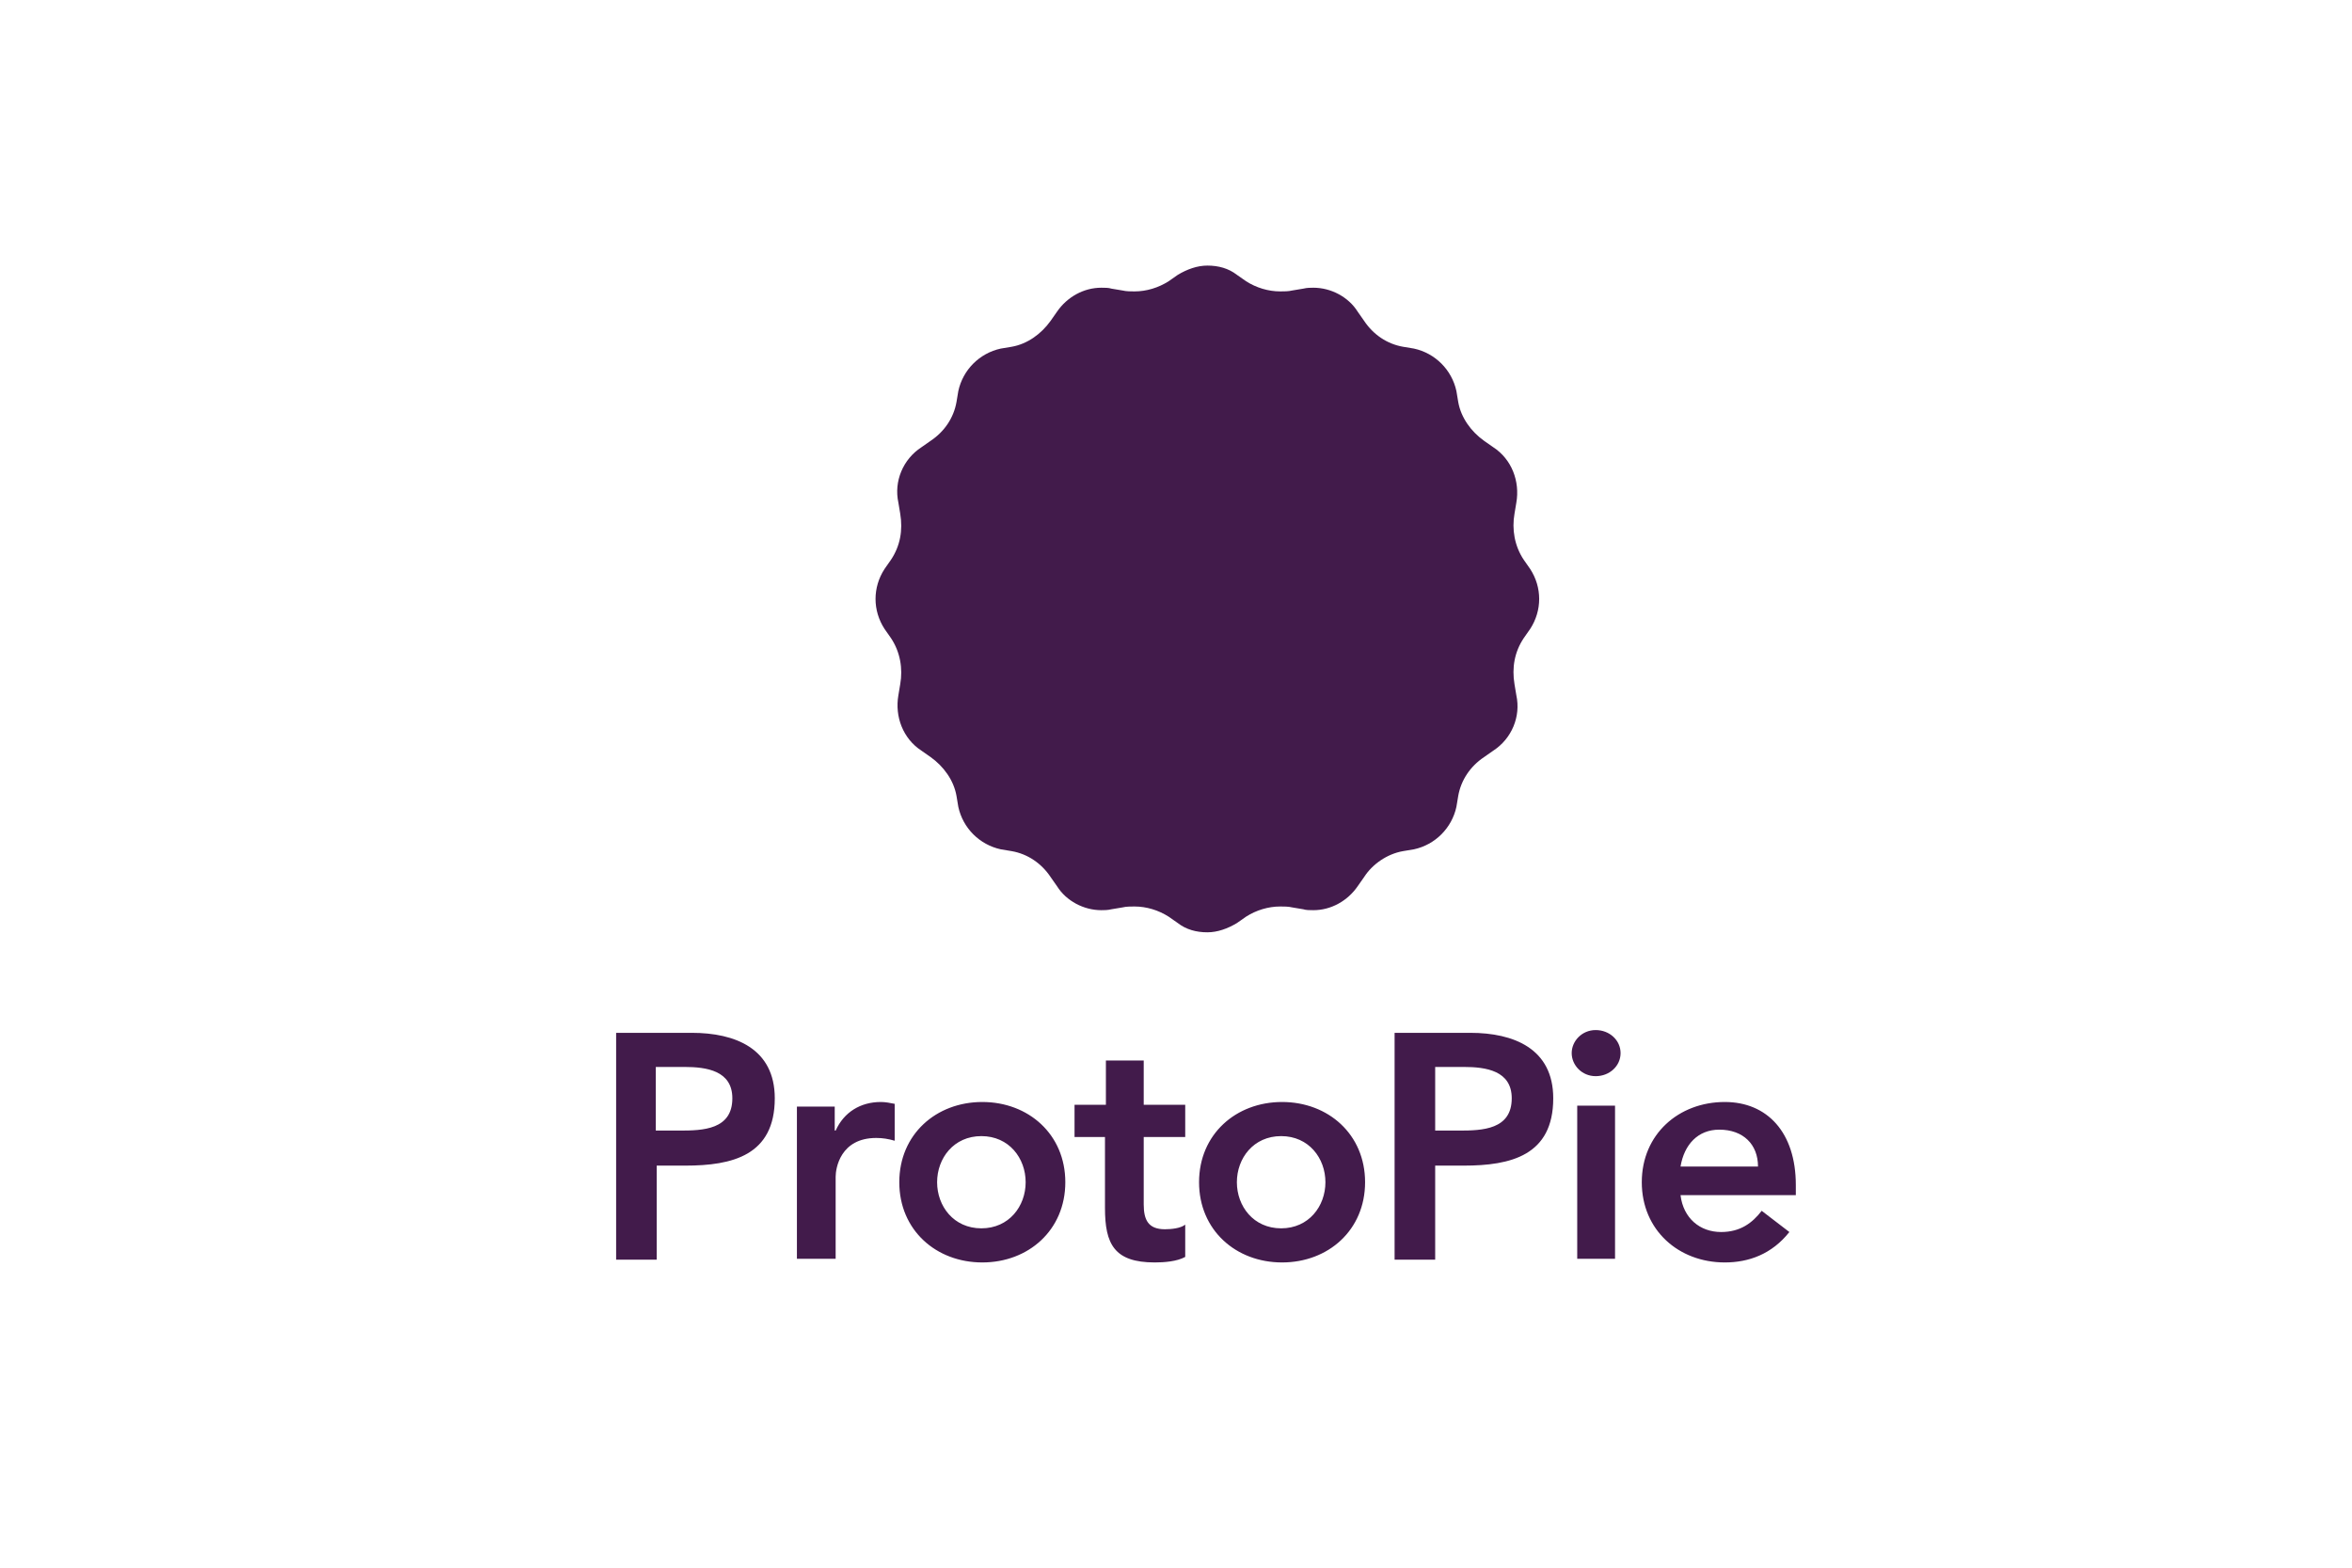
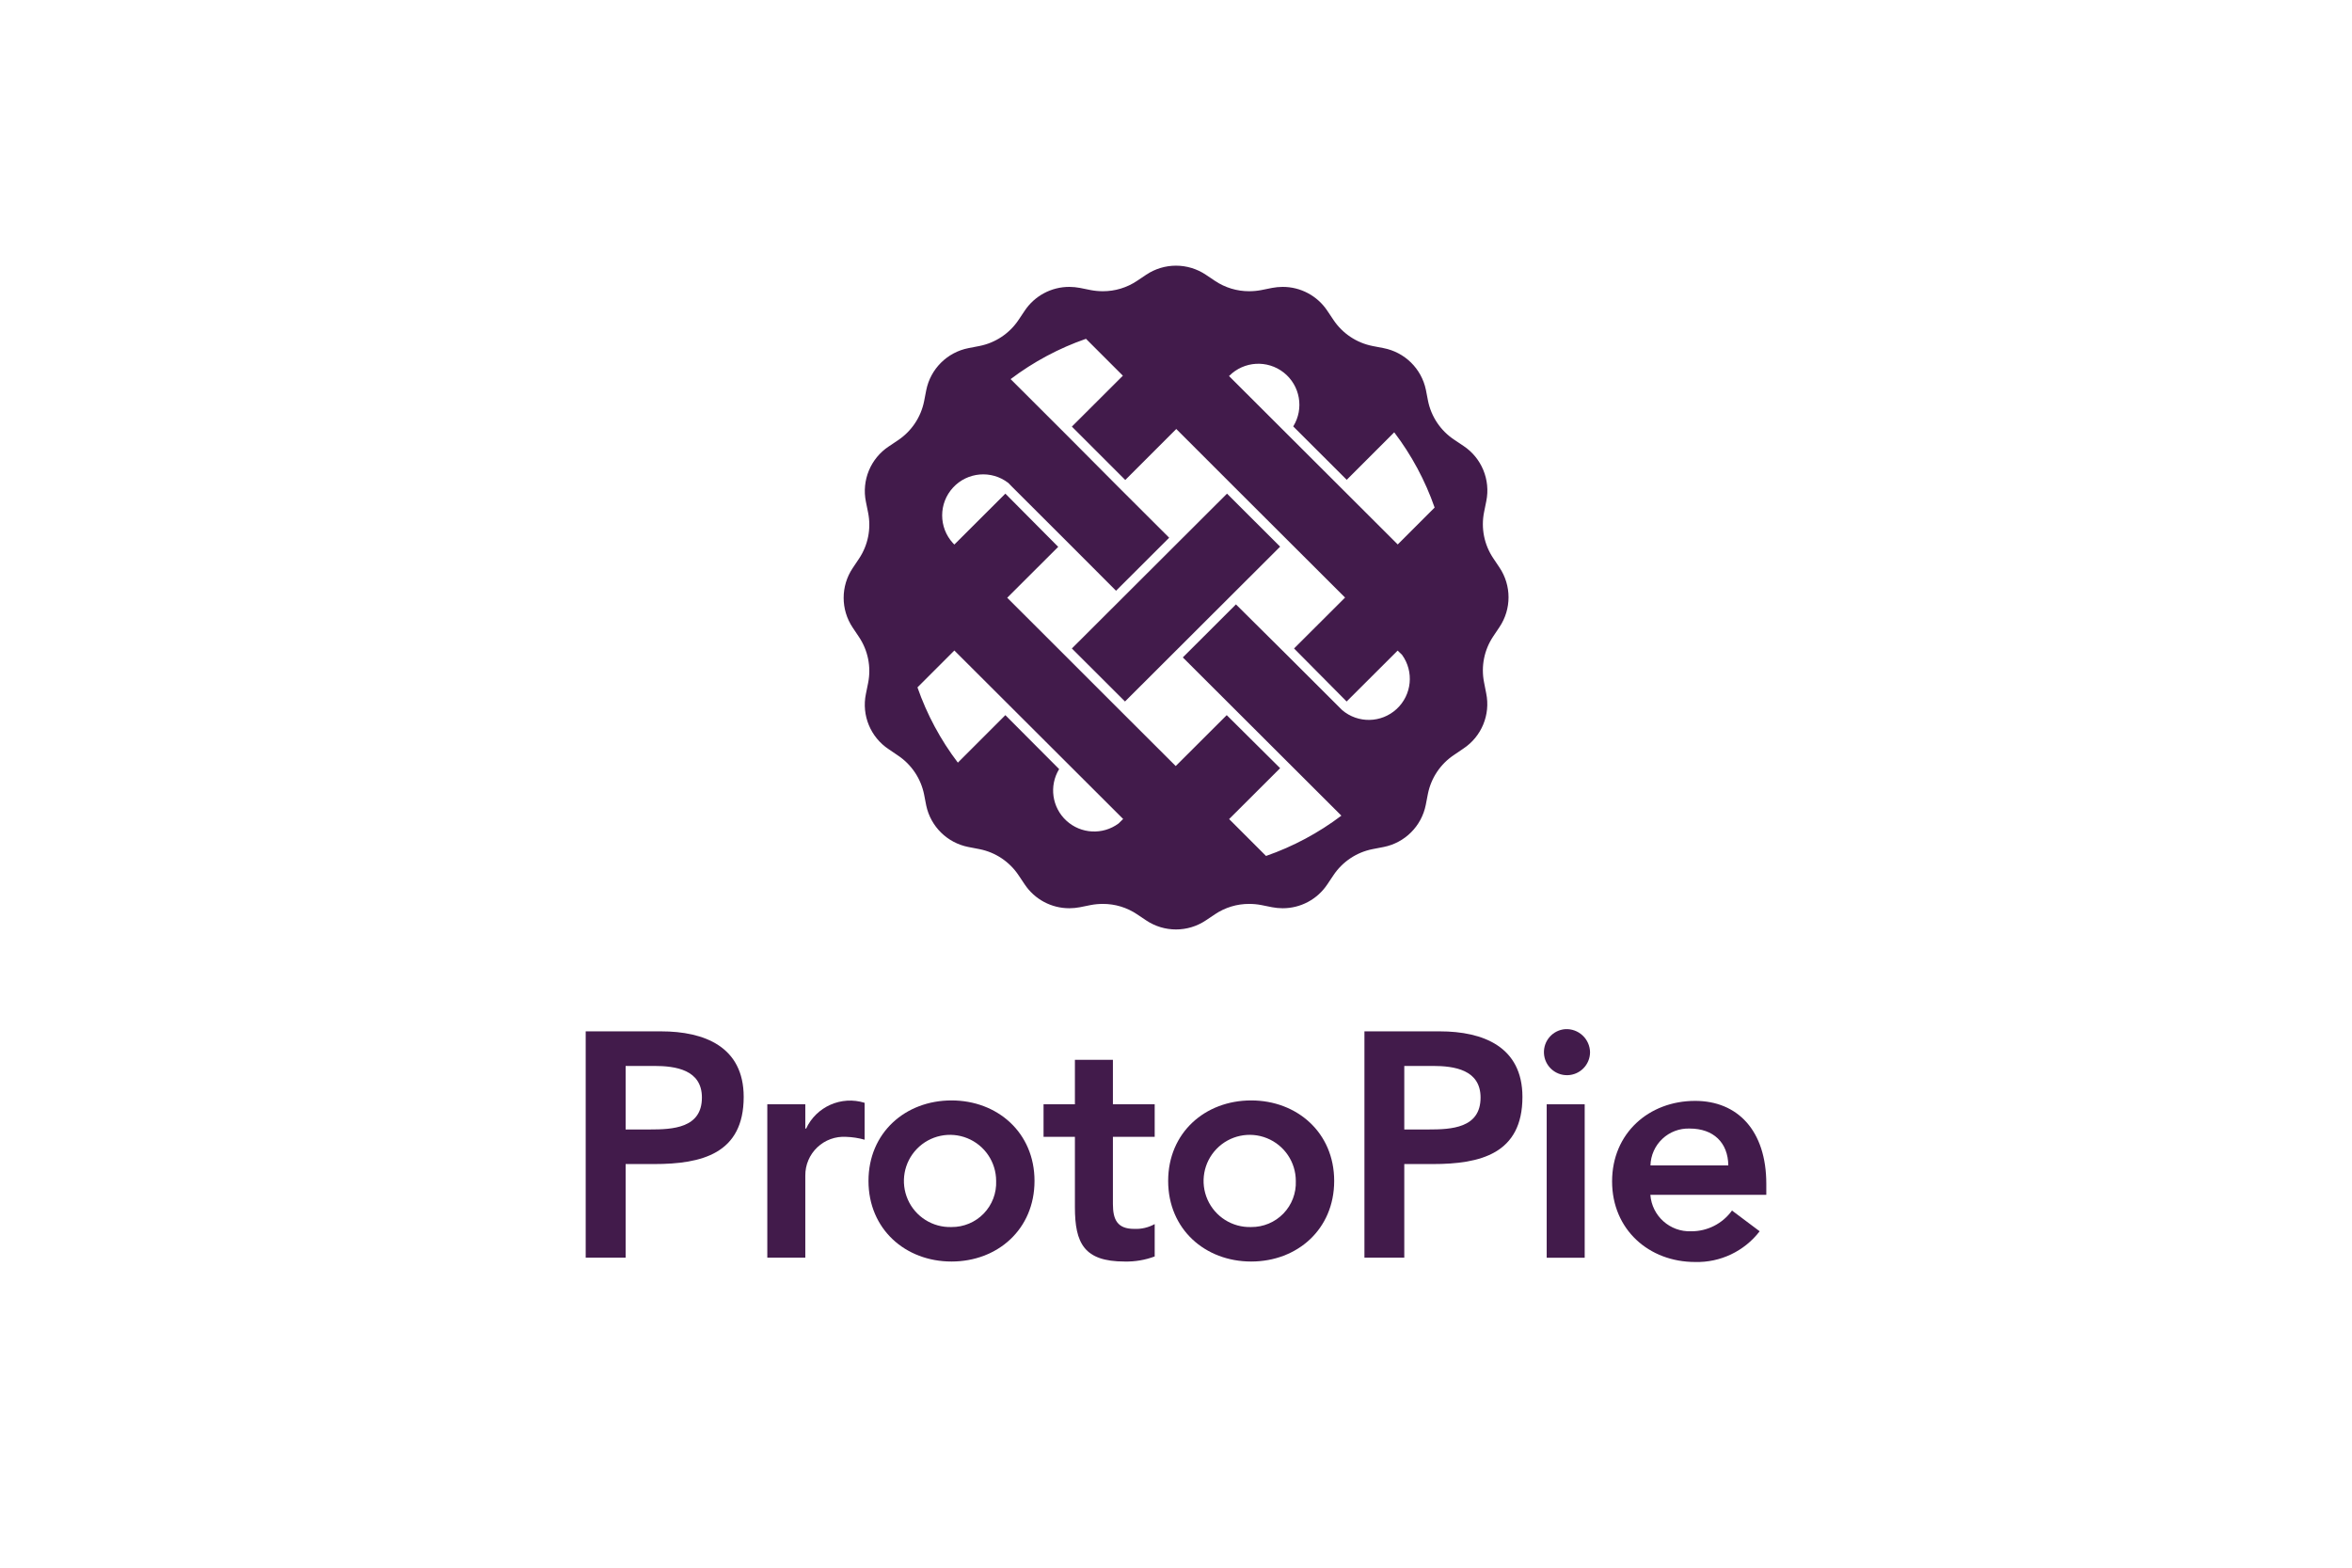
- <svg xmlns="http://www.w3.org/2000/svg" xmlns:xlink="http://www.w3.org/1999/xlink" version="1.1" id="Layer_1" x="0px" y="0px" viewBox="-268 222 255 170" style="enable-background:new -268 222 255 170;" xml:space="preserve">
-   <style type="text/css">
- 	.st0{clip-path:url(#SVGID_2_);}
- 	.st1{clip-path:url(#SVGID_4_);fill:#421B4B;}
- 	.st2{clip-path:url(#SVGID_6_);}
- 	.st3{clip-path:url(#SVGID_8_);fill:#421B4B;}
- </style>
-   <g>
-     <g>
-       <defs>
-         <path id="SVGID_1_" d="M-131.4,286.9l5.5-5.5l-5.8-5.7l-5.5,5.5l0,0l-5.8,5.7l-5.5,5.5l5.8,5.7l5.5-5.5l0,0L-131.4,286.9     L-131.4,286.9z M-102.1,283.7c1.3,2,1.3,4.5,0,6.5l-0.7,1c-1,1.5-1.3,3.2-1,5l0.2,1.2c0.5,2.3-0.5,4.7-2.5,6l-1,0.7     c-1.5,1-2.5,2.5-2.8,4.2l-0.2,1.2c-0.5,2.3-2.3,4.1-4.6,4.6l-1.2,0.2c-1.7,0.3-3.3,1.4-4.2,2.8l-0.7,1c-1.1,1.6-2.9,2.6-4.8,2.6     c-0.4,0-0.8,0-1.1-0.1l-1.2-0.2c-0.4-0.1-0.9-0.1-1.3-0.1c-1.3,0-2.6,0.4-3.7,1.1l-1,0.7c-1,0.6-2.1,1-3.2,1     c-1.2,0-2.3-0.3-3.2-1l-1-0.7c-1.1-0.7-2.4-1.1-3.7-1.1c-0.4,0-0.9,0-1.3,0.1l-1.2,0.2c-0.4,0.1-0.8,0.1-1.1,0.1     c-1.9,0-3.8-1-4.8-2.6l-0.7-1c-1-1.5-2.5-2.5-4.2-2.8l-1.2-0.2c-2.3-0.5-4.1-2.3-4.6-4.6l-0.2-1.2c-0.3-1.7-1.4-3.2-2.8-4.2     l-1-0.7c-2-1.3-2.9-3.7-2.5-6l0.2-1.2c0.3-1.7,0-3.5-1-5l-0.7-1c-1.3-2-1.3-4.5,0-6.5l0.7-1c1-1.5,1.3-3.2,1-5l-0.2-1.2     c-0.5-2.3,0.5-4.7,2.5-6l1-0.7c1.5-1,2.5-2.5,2.8-4.2l0.2-1.2c0.5-2.3,2.3-4.1,4.6-4.6l1.2-0.2c1.7-0.3,3.2-1.4,4.2-2.8l0.7-1     c1.1-1.6,2.9-2.6,4.8-2.6c0.4,0,0.8,0,1.1,0.1l1.2,0.2c0.4,0.1,0.9,0.1,1.3,0.1c1.3,0,2.6-0.4,3.7-1.1l1-0.7c1-0.6,2.1-1,3.2-1     c1.2,0,2.3,0.3,3.2,1l1,0.7c1.1,0.7,2.4,1.1,3.7,1.1c0.4,0,0.9,0,1.3-0.1l1.2-0.2c0.4-0.1,0.8-0.1,1.1-0.1c1.9,0,3.8,1,4.8,2.6     l0.7,1c1,1.5,2.5,2.5,4.2,2.8l1.2,0.2c2.3,0.5,4.1,2.3,4.6,4.6l0.2,1.2c0.3,1.7,1.4,3.2,2.8,4.2l1,0.7c2,1.3,2.9,3.7,2.5,6     l-0.2,1.2c-0.3,1.7,0,3.5,1,5L-102.1,283.7z M-109.1,277.2l-4,4l-6.3-6.3h0l-5.9-5.9l-6.2-6.2l0,0l0,0c1.7-1.7,4.6-1.7,6.3,0     c1.5,1.5,1.7,3.8,0.6,5.5l5.8,5.8l5.2-5.1C-111.6,271.4-110.2,274.2-109.1,277.2 M-165.3,296.6l4-4l6.3,6.3l0,0l5.8,5.7l0,0     l6.3,6.3l-0.5,0.5c-1.7,1.3-4.2,1.1-5.8-0.4c-1.5-1.5-1.7-3.8-0.6-5.5l-5.9-5.8l-5.2,5.1C-162.7,302.3-164.2,299.6-165.3,296.6      M-127.4,314.9l-4-4l5.5-5.5l-5.8-5.7l-5.5,5.5l-6.2-6.1l0,0l-6-6l0,0l-6.1-6.1l5.5-5.5l-5.8-5.7l-5.5,5.5l-0.1-0.1     c-1.6-1.7-1.6-4.5,0.1-6.2c1.6-1.6,4.1-1.7,5.9-0.4l0.4,0.4l0,0l5.8,5.7l5.5,5.5l5.8-5.7l-5.5-5.5l-5.8-5.7h0l-5.9-5.9     c2.5-1.9,5.2-3.3,8.2-4.4l4,4l-5.5,5.5l5.8,5.7l5.5-5.5l6.3,6.3l0,0l5.8,5.7l0,0l6.3,6.3l-5.5,5.5l5.8,5.7l5.5-5.5l0.4,0.4     c1.4,1.7,1.3,4.3-0.4,5.9c-1.7,1.7-4.4,1.7-6.1,0.2l-0.2-0.2v0l-5.8-5.7l-5.5-5.5l-5.8,5.7l5.5,5.5l0,0l5.8,5.7l0,0l5.9,5.9     C-121.7,312.4-124.5,313.9-127.4,314.9" />
-       </defs>
-       <clipPath id="SVGID_2_">
-         <use xlink:href="#SVGID_1_" style="overflow:visible;" />
-       </clipPath>
-       <g class="st0">
-         <defs>
-           <rect id="SVGID_3_" x="-288.1" y="206.9" width="300" height="187" />
-         </defs>
-         <clipPath id="SVGID_4_">
-           <use xlink:href="#SVGID_3_" style="overflow:visible;" />
-         </clipPath>
-         <rect x="-178.2" y="245.9" class="st1" width="82.1" height="82" />
-       </g>
-     </g>
-     <g>
-       <defs>
-         <path id="SVGID_5_" d="M-85.8,348.5h8.4c0-2.4-1.6-4-4.2-4C-83.9,344.5-85.4,346.1-85.8,348.5z M-73.2,351.6h-12.6     c0.3,2.5,2.1,4,4.4,4c2.1,0,3.4-1,4.4-2.3l3,2.3c-1.9,2.4-4.4,3.3-7,3.3c-5,0-9-3.5-9-8.7s4-8.7,9-8.7c4.6,0,7.7,3.3,7.7,9V351.6     z M-97.6,336.2c0,1.3,1.1,2.5,2.6,2.5s2.7-1.1,2.7-2.5c0-1.4-1.2-2.5-2.7-2.5S-97.6,334.9-97.6,336.2z M-97,358.5h4.1v-16.6H-97     V358.5z M-112.4,344.6h2.6c2.5,0,5.7-0.1,5.7-3.5c0-3-2.8-3.4-5.2-3.4h-3.1V344.6z M-116.8,358.5v-24.5h8.2c4.7,0,9,1.7,9,7.1     c0,6.2-4.6,7.3-9.7,7.3h-3.1v10.2H-116.8z M-133.9,350.2c0,2.6,1.8,5,4.8,5c3,0,4.8-2.4,4.8-5s-1.8-5-4.8-5     C-132.1,345.2-133.9,347.6-133.9,350.2z M-138,350.2c0-5.2,4-8.7,9-8.7c5,0,9,3.5,9,8.7s-4,8.7-9,8.7     C-134,358.9-138,355.4-138,350.2z M-148.2,345.4v7.6c0,3.9,1,5.9,5.4,5.9c1,0,2.4-0.1,3.3-0.6v-3.5c-0.5,0.4-1.5,0.5-2.2,0.5     c-1.8,0-2.3-1-2.3-2.7v-7.3h4.5v-3.5h-4.5V337h-4.1v4.8h-3.4v3.5H-148.2z M-166.4,350.2c0,2.6,1.8,5,4.8,5s4.8-2.4,4.8-5     s-1.8-5-4.8-5S-166.4,347.6-166.4,350.2z M-170.5,350.2c0-5.2,4-8.7,9-8.7c5,0,9,3.5,9,8.7s-4,8.7-9,8.7     C-166.5,358.9-170.5,355.4-170.5,350.2z M-181.5,358.5h4.1v-8.9c0-0.9,0.5-4.2,4.4-4.2c0.7,0,1.3,0.1,2,0.3v-4     c-0.5-0.1-1-0.2-1.5-0.2c-2.2,0-4,1.1-4.9,3.1h-0.1v-2.6h-4.1V358.5z M-196.9,344.6h2.6c2.5,0,5.7-0.1,5.7-3.5     c0-3-2.8-3.4-5.2-3.4h-3.1V344.6z M-201.2,358.5v-24.5h8.2c4.7,0,9,1.7,9,7.1c0,6.2-4.6,7.3-9.7,7.3h-3.1v10.2H-201.2z" />
-       </defs>
-       <clipPath id="SVGID_6_">
-         <use xlink:href="#SVGID_5_" style="overflow:visible;" />
-       </clipPath>
-       <g class="st2">
-         <defs>
-           <rect id="SVGID_7_" x="-287.2" y="206.9" width="300" height="187" />
-         </defs>
-         <clipPath id="SVGID_8_">
-           <use xlink:href="#SVGID_7_" style="overflow:visible;" />
-         </clipPath>
-         <rect x="-206.2" y="328.7" class="st3" width="138" height="35.2" />
-       </g>
-     </g>
-   </g>
+ <svg xmlns="http://www.w3.org/2000/svg" id="Layer_1" data-name="Layer 1" viewBox="0 0 255 170">
+   <defs>
+     <style>.cls-1{fill:#421b4b;}</style>
+   </defs>
+   <polygon class="cls-1" points="127.5 59.05 127.5 59.05 121.74 64.8 116.21 70.32 121.97 76.07 127.5 70.55 127.5 70.55 133.26 64.8 133.26 64.8 138.79 59.28 133.03 53.53 127.5 59.05" />
+   <path class="cls-1" d="M150,91.85a5.81,5.81,0,0,0,4.58-4.57l.23-1.19a6.63,6.63,0,0,1,2.84-4.23l1-.68a5.78,5.78,0,0,0,2.48-6L160.9,74a6.62,6.62,0,0,1,1-5l.67-1a5.8,5.8,0,0,0,0-6.46l-.67-1a6.62,6.62,0,0,1-1-5l.24-1.19a5.8,5.8,0,0,0-2.48-6l-1-.67a6.63,6.63,0,0,1-2.84-4.23l-.23-1.19A5.81,5.81,0,0,0,150,37.75l-1.19-.23a6.64,6.64,0,0,1-4.24-2.83l-.67-1a5.8,5.8,0,0,0-4.84-2.58,6.29,6.29,0,0,0-1.14.11l-1.19.24a7,7,0,0,1-1.3.12,6.6,6.6,0,0,1-3.7-1.12l-1-.67a5.81,5.81,0,0,0-6.46,0l-1,.67a6.6,6.6,0,0,1-3.7,1.12,7,7,0,0,1-1.3-.12l-1.19-.24a6.29,6.29,0,0,0-1.14-.11,5.8,5.8,0,0,0-4.84,2.58l-.67,1a6.64,6.64,0,0,1-4.24,2.83l-1.19.23a5.81,5.81,0,0,0-4.58,4.57l-.23,1.19a6.66,6.66,0,0,1-2.83,4.23l-1,.67a5.8,5.8,0,0,0-2.48,6l.24,1.19a6.62,6.62,0,0,1-1,5l-.67,1a5.8,5.8,0,0,0,0,6.46l.67,1a6.62,6.62,0,0,1,1,5l-.24,1.19a5.78,5.78,0,0,0,2.48,6l1,.68a6.66,6.66,0,0,1,2.83,4.23l.23,1.19A5.81,5.81,0,0,0,105,91.85l1.19.23a6.64,6.64,0,0,1,4.24,2.83l.67,1a5.8,5.8,0,0,0,4.84,2.58,6.29,6.29,0,0,0,1.14-.11l1.19-.24a7,7,0,0,1,1.3-.12,6.6,6.6,0,0,1,3.7,1.12l1,.67a5.81,5.81,0,0,0,6.46,0l1-.67a6.6,6.6,0,0,1,3.7-1.12,7,7,0,0,1,1.3.12l1.19.24a6.29,6.29,0,0,0,1.14.11,5.8,5.8,0,0,0,4.84-2.58l.67-1a6.64,6.64,0,0,1,4.24-2.83ZM133.27,40.76l0,0a4.45,4.45,0,0,1,6.94,5.48l5.8,5.79,5.15-5.15a29.58,29.58,0,0,1,4.38,8.16l-4,4-6.27-6.26h0l-5.86-5.85-6.17-6.16Zm-12,48.54a4.45,4.45,0,0,1-6.44-5.9L109,77.55l-5.15,5.15a29.58,29.58,0,0,1-4.38-8.16l4-4,6.27,6.26h0l5.76,5.75h0l6.27,6.26ZM145.51,77l-.22-.22h0l-5.76-5.75L134,65.54l-5.76,5.75,5.53,5.52h0l5.76,5.75h0l5.9,5.89a29.75,29.75,0,0,1-8.17,4.37l-4-4,5.53-5.52L133,77.55l-5.53,5.52-6.16-6.15h0l-6-6h0l-6.11-6.1,5.53-5.52L109,53.53l-5.53,5.52-.15-.15a4.45,4.45,0,0,1,6-6.53l.41.42h0l5.76,5.75L121,64.06l5.76-5.75-5.53-5.52L115.47,47h0l-5.9-5.89a29.75,29.75,0,0,1,8.17-4.37l4,4-5.53,5.52L122,52.05l5.53-5.53,6.27,6.27h0l5.76,5.75h0l6.27,6.26-5.53,5.52L146,76.07l5.53-5.52L152,71A4.45,4.45,0,0,1,145.51,77Z" />
+   <path class="cls-1" d="M71.67,111.84H63.5v24.54h4.33V126.23h3.08c5.15,0,9.72-1.11,9.72-7.28C80.63,113.51,76.37,111.84,71.67,111.84Zm-1.24,10.64h-2.6v-6.89h3.08c2.34,0,5.19.41,5.19,3.43C76.1,122.35,72.91,122.48,70.43,122.48Z" />
+   <path class="cls-1" d="M103.16,119.33c-5,0-9,3.5-9,8.73s4,8.74,9,8.74,9-3.5,9-8.74S108.14,119.33,103.16,119.33Zm0,13.73a5,5,0,1,1,4.84-5A4.8,4.8,0,0,1,103.16,133.06Z" />
+   <path class="cls-1" d="M87.38,122.38h-.07v-2.63H83.19v16.63h4.12v-8.9a4.17,4.17,0,0,1,4.43-4.2,8.3,8.3,0,0,1,2,.31v-4a5.26,5.26,0,0,0-6.35,2.81Z" />
+   <path class="cls-1" d="M135.65,119.33c-5,0-9,3.5-9,8.73s4,8.74,9,8.74,9-3.5,9-8.74S140.62,119.33,135.65,119.33Zm0,13.73a5,5,0,1,1,4.84-5A4.8,4.8,0,0,1,135.65,133.06Z" />
+   <path class="cls-1" d="M191.5,128.38c0-5.79-3.12-9-7.72-9-5,0-9,3.5-9,8.73s4,8.74,9,8.74a8.54,8.54,0,0,0,7-3.33l-3-2.25a5.41,5.41,0,0,1-4.43,2.25,4.27,4.27,0,0,1-4.42-3.95H191.5Zm-12.56-2a4.11,4.11,0,0,1,4.25-4c2.58,0,4.16,1.52,4.19,4Z" />
+   <path class="cls-1" d="M169.71,111.6a2.5,2.5,0,1,0,2.68,2.5A2.55,2.55,0,0,0,169.71,111.6Z" />
+   <rect class="cls-1" x="167.69" y="119.75" width="4.12" height="16.64" />
+   <path class="cls-1" d="M120.66,114.93h-4.12v4.82h-3.4v3.53h3.4v7.63c0,3.91,1,5.89,5.39,5.89a8.73,8.73,0,0,0,3.26-.55v-3.51a4.19,4.19,0,0,1-2.23.52c-1.82,0-2.3-1-2.3-2.7v-7.28h4.53v-3.53h-4.53Z" />
+   <path class="cls-1" d="M156.1,111.84h-8.17v24.54h4.32V126.23h3.09c5.15,0,9.72-1.11,9.72-7.28C165.06,113.51,160.8,111.84,156.1,111.84Zm-1.24,10.64h-2.61v-6.89h3.09c2.33,0,5.18.41,5.18,3.43C160.52,122.35,157.33,122.48,154.86,122.48Z" />
</svg>
